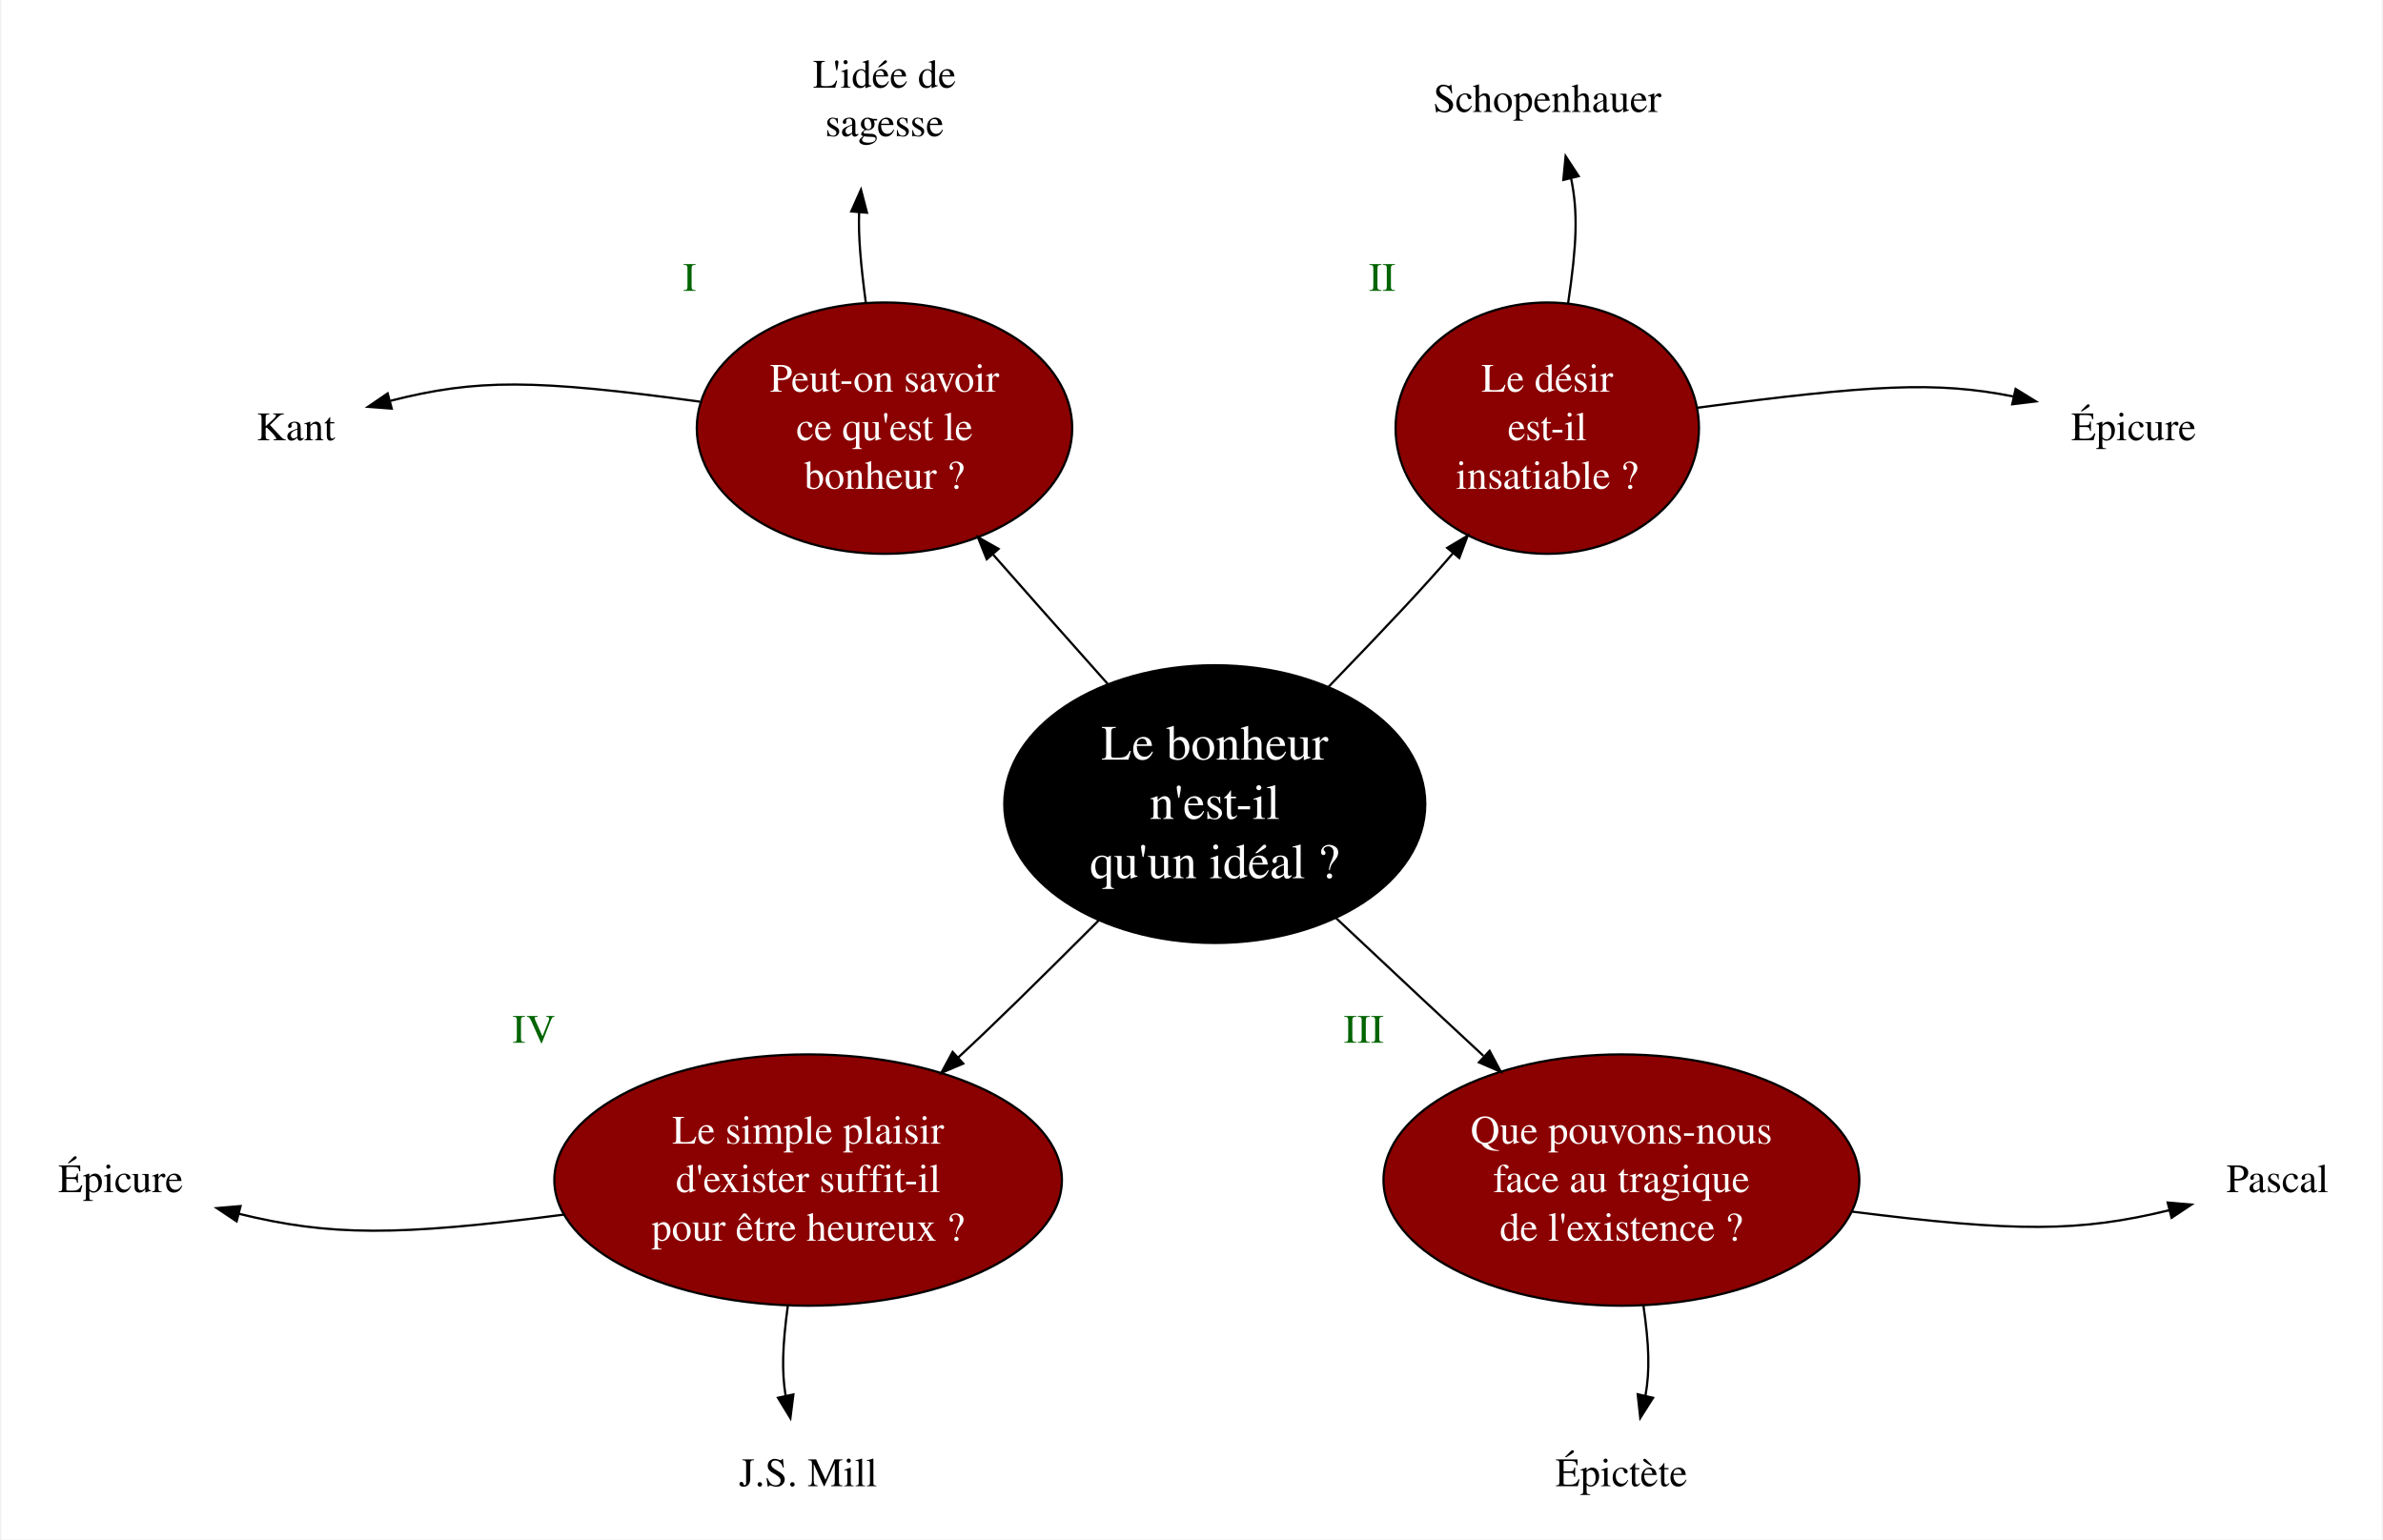
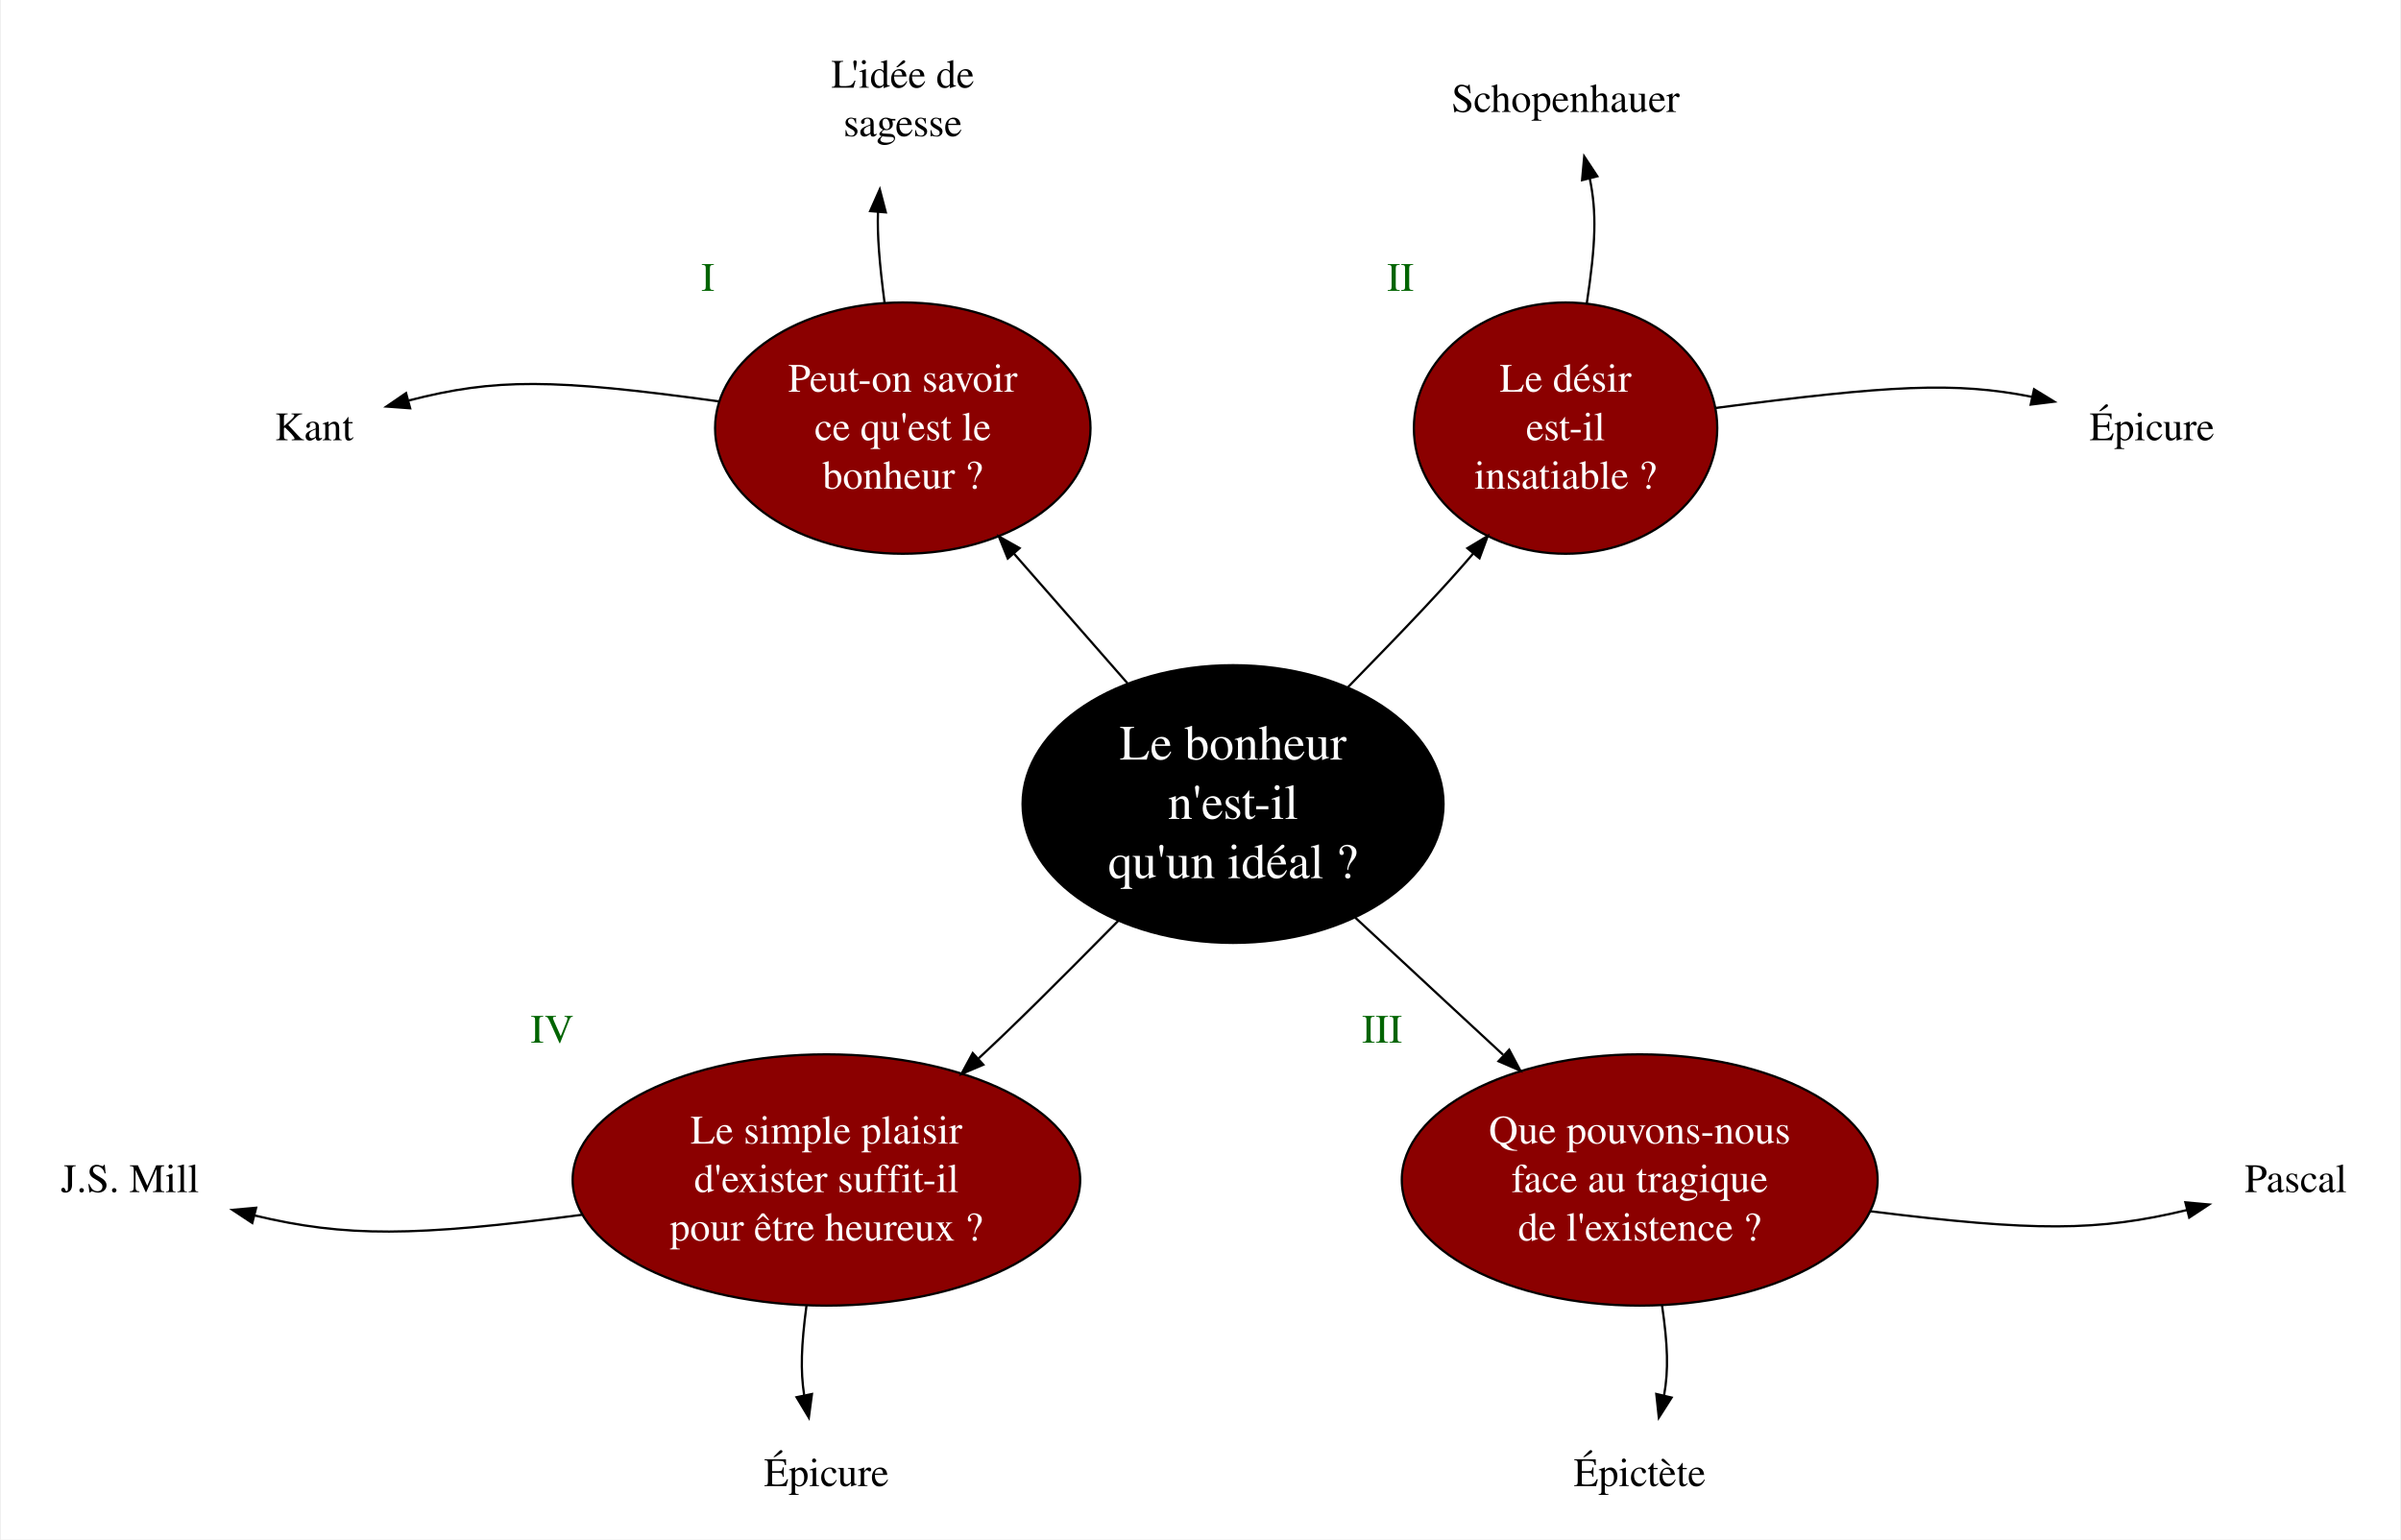
- <svg xmlns="http://www.w3.org/2000/svg" width="1060pt" height="685pt" viewBox="0.00 0.00 1059.53 685.44">
+ <svg xmlns="http://www.w3.org/2000/svg" width="1068pt" height="685pt" viewBox="0.00 0.00 1067.81 685.44">
  <g id="graph0" class="graph" transform="scale(1 1) rotate(0) translate(4 681.4385)">
-     <polygon fill="#ffffff" stroke="transparent" points="-4,4 -4,-681.438 1055.532,-681.438 1055.532,4 -4,4" />
+     <polygon fill="#ffffff" stroke="transparent" points="-4,4 -4,-681.438 1063.808,-681.438 1063.808,4 -4,4" />
    <g id="node1" class="node">
-       <ellipse fill="#000000" stroke="#000000" cx="536.121" cy="-323.446" rx="93.692" ry="61.82" />
-       <text text-anchor="middle" x="536.121" y="-343.246" font-family="Times,serif" font-size="22.00" fill="#ffffff">Le bonheur</text>
-       <text text-anchor="middle" x="536.121" y="-316.846" font-family="Times,serif" font-size="22.00" fill="#ffffff">n'est-il</text>
-       <text text-anchor="middle" x="536.121" y="-290.446" font-family="Times,serif" font-size="22.00" fill="#ffffff">qu'un idéal ?</text>
+       <ellipse fill="#000000" stroke="#000000" cx="544.396" cy="-323.446" rx="93.692" ry="61.82" />
+       <text text-anchor="middle" x="544.396" y="-343.246" font-family="Times,serif" font-size="22.00" fill="#ffffff">Le bonheur</text>
+       <text text-anchor="middle" x="544.396" y="-316.846" font-family="Times,serif" font-size="22.00" fill="#ffffff">n'est-il</text>
+       <text text-anchor="middle" x="544.396" y="-290.446" font-family="Times,serif" font-size="22.00" fill="#ffffff">qu'un idéal ?</text>
    </g>
    <g id="node4" class="node">
-       <ellipse fill="#8b0000" stroke="#000000" cx="717.121" cy="-156.066" rx="105.893" ry="55.941" />
-       <text text-anchor="middle" x="717.121" y="-172.266" font-family="Times,serif" font-size="18.00" fill="#ffffff">Que pouvons-nous</text>
-       <text text-anchor="middle" x="717.121" y="-150.666" font-family="Times,serif" font-size="18.00" fill="#ffffff">face au tragique</text>
-       <text text-anchor="middle" x="717.121" y="-129.066" font-family="Times,serif" font-size="18.00" fill="#ffffff">de l'existence ?</text>
-       <text text-anchor="start" x="593.448" y="-217.186" font-family="Times,serif" font-size="18.00" fill="#006400">III</text>
+       <ellipse fill="#8b0000" stroke="#000000" cx="725.396" cy="-156.066" rx="105.893" ry="55.941" />
+       <text text-anchor="middle" x="725.396" y="-172.266" font-family="Times,serif" font-size="18.00" fill="#ffffff">Que pouvons-nous</text>
+       <text text-anchor="middle" x="725.396" y="-150.666" font-family="Times,serif" font-size="18.00" fill="#ffffff">face au tragique</text>
+       <text text-anchor="middle" x="725.396" y="-129.066" font-family="Times,serif" font-size="18.00" fill="#ffffff">de l'existence ?</text>
+       <text text-anchor="start" x="601.723" y="-217.186" font-family="Times,serif" font-size="18.00" fill="#006400">III</text>
    </g>
    <g id="edge3" class="edge">
-       <path fill="none" stroke="#000000" d="M589.936,-272.842C620.968,-243.683 640.276,-225.611 655.693,-211.382" />
-       <polygon fill="#000000" stroke="#000000" points="658.452,-213.6 663.442,-204.253 653.713,-208.448 658.452,-213.6" />
+       <path fill="none" stroke="#000000" d="M598.761,-272.901C629.85,-244.003 649.18,-226.058 664.557,-211.848" />
+       <polygon fill="#000000" stroke="#000000" points="667.305,-214.074 672.279,-204.719 662.557,-208.931 667.305,-214.074" />
    </g>
    <g id="node5" class="node">
-       <ellipse fill="#8b0000" stroke="#000000" cx="355.121" cy="-156.066" rx="112.957" ry="55.941" />
-       <text text-anchor="middle" x="355.121" y="-172.266" font-family="Times,serif" font-size="18.00" fill="#ffffff">Le simple plaisir</text>
-       <text text-anchor="middle" x="355.121" y="-150.666" font-family="Times,serif" font-size="18.00" fill="#ffffff">d'exister suffit-il</text>
-       <text text-anchor="middle" x="355.121" y="-129.066" font-family="Times,serif" font-size="18.00" fill="#ffffff">pour être heureux ?</text>
-       <text text-anchor="start" x="223.406" y="-217.186" font-family="Times,serif" font-size="18.00" fill="#006400">IV</text>
+       <ellipse fill="#8b0000" stroke="#000000" cx="363.396" cy="-156.066" rx="112.957" ry="55.941" />
+       <text text-anchor="middle" x="363.396" y="-172.266" font-family="Times,serif" font-size="18.00" fill="#ffffff">Le simple plaisir</text>
+       <text text-anchor="middle" x="363.396" y="-150.666" font-family="Times,serif" font-size="18.00" fill="#ffffff">d'exister suffit-il</text>
+       <text text-anchor="middle" x="363.396" y="-129.066" font-family="Times,serif" font-size="18.00" fill="#ffffff">pour être heureux ?</text>
+       <text text-anchor="start" x="231.681" y="-217.186" font-family="Times,serif" font-size="18.00" fill="#006400">IV</text>
    </g>
    <g id="edge4" class="edge">
-       <path fill="none" stroke="#000000" d="M484.561,-271.751C455.73,-242.941 437.164,-224.705 422.039,-210.733" />
-       <polygon fill="#000000" stroke="#000000" points="424.158,-207.929 414.408,-203.782 419.444,-213.104 424.158,-207.929" />
+       <path fill="none" stroke="#000000" d="M493.503,-271.676C464.802,-242.595 446.297,-224.218 431.142,-210.216" />
+       <polygon fill="#000000" stroke="#000000" points="433.24,-207.394 423.486,-203.259 428.533,-212.575 433.24,-207.394" />
    </g>
    <g id="node2" class="node">
-       <ellipse fill="#8b0000" stroke="#000000" cx="389.121" cy="-490.825" rx="83.55" ry="55.941" />
-       <text text-anchor="middle" x="389.121" y="-507.026" font-family="Times,serif" font-size="18.00" fill="#ffffff">Peut-on savoir</text>
-       <text text-anchor="middle" x="389.121" y="-485.425" font-family="Times,serif" font-size="18.00" fill="#ffffff">ce qu'est le</text>
-       <text text-anchor="middle" x="389.121" y="-463.825" font-family="Times,serif" font-size="18.00" fill="#ffffff">bonheur ?</text>
-       <text text-anchor="start" x="299.353" y="-551.946" font-family="Times,serif" font-size="18.00" fill="#006400">I</text>
+       <ellipse fill="#8b0000" stroke="#000000" cx="397.396" cy="-490.825" rx="83.55" ry="55.941" />
+       <text text-anchor="middle" x="397.396" y="-507.026" font-family="Times,serif" font-size="18.00" fill="#ffffff">Peut-on savoir</text>
+       <text text-anchor="middle" x="397.396" y="-485.425" font-family="Times,serif" font-size="18.00" fill="#ffffff">ce qu'est le</text>
+       <text text-anchor="middle" x="397.396" y="-463.825" font-family="Times,serif" font-size="18.00" fill="#ffffff">bonheur ?</text>
+       <text text-anchor="start" x="307.629" y="-551.946" font-family="Times,serif" font-size="18.00" fill="#006400">I</text>
    </g>
    <g id="edge1" class="edge">
-       <path fill="none" stroke="#000000" d="M437.455,-434.543C449.499,-420.802 464.644,-403.725 488.662,-376.736" />
-       <polygon fill="#000000" stroke="#000000" points="434.623,-432.465 430.677,-442.298 439.893,-437.071 434.623,-432.465" />
+       <path fill="none" stroke="#000000" d="M446.937,-434.87C458.98,-421.165 474.012,-403.988 497.695,-376.892" />
+       <polygon fill="#000000" stroke="#000000" points="444.126,-432.766 440.149,-442.586 449.382,-437.39 444.126,-432.766" />
    </g>
    <g id="node3" class="node">
-       <ellipse fill="#8b0000" stroke="#000000" cx="684.121" cy="-490.825" rx="67.515" ry="55.941" />
-       <text text-anchor="middle" x="684.121" y="-507.026" font-family="Times,serif" font-size="18.00" fill="#ffffff">Le désir</text>
-       <text text-anchor="middle" x="684.121" y="-485.425" font-family="Times,serif" font-size="18.00" fill="#ffffff">est-il</text>
-       <text text-anchor="middle" x="684.121" y="-463.825" font-family="Times,serif" font-size="18.00" fill="#ffffff">insatiable ?</text>
-       <text text-anchor="start" x="604.629" y="-551.946" font-family="Times,serif" font-size="18.00" fill="#006400">II</text>
+       <ellipse fill="#8b0000" stroke="#000000" cx="692.396" cy="-490.825" rx="67.515" ry="55.941" />
+       <text text-anchor="middle" x="692.396" y="-507.026" font-family="Times,serif" font-size="18.00" fill="#ffffff">Le désir</text>
+       <text text-anchor="middle" x="692.396" y="-485.425" font-family="Times,serif" font-size="18.00" fill="#ffffff">est-il</text>
+       <text text-anchor="middle" x="692.396" y="-463.825" font-family="Times,serif" font-size="18.00" fill="#ffffff">insatiable ?</text>
+       <text text-anchor="start" x="612.904" y="-551.946" font-family="Times,serif" font-size="18.00" fill="#006400">II</text>
    </g>
    <g id="edge2" class="edge">
-       <path fill="none" stroke="#000000" d="M642.118,-435.103C629.713,-420.61 613.707,-403.561 586.617,-375.496" />
-       <polygon fill="#000000" stroke="#000000" points="639.583,-437.527 648.687,-442.946 644.949,-433.032 639.583,-437.527" />
+       <path fill="none" stroke="#000000" d="M651.221,-434.908C638.834,-420.335 622.783,-403.369 595.445,-375.388" />
+       <polygon fill="#000000" stroke="#000000" points="648.697,-437.348 657.773,-442.813 654.086,-432.88 648.697,-437.348" />
    </g>
    <g id="node9" class="node">
-       <ellipse fill="#ffffff" stroke="#8b0000" stroke-width="0" cx="945.121" cy="-490.825" rx="49.242" ry="25.347" />
-       <text text-anchor="middle" x="945.121" y="-485.425" font-family="Times,serif" font-size="18.00" fill="#000000">Épicure</text>
+       <ellipse fill="#ffffff" stroke="#8b0000" stroke-width="0" cx="953.396" cy="-490.825" rx="49.242" ry="25.347" />
+       <text text-anchor="middle" x="953.396" y="-485.425" font-family="Times,serif" font-size="18.00" fill="#000000">Épicure</text>
    </g>
    <g id="edge10" class="edge">
-       <path fill="none" stroke="#000000" d="M750.83,-499.898C828.447,-510.13 857.216,-511.798 891.682,-504.901" />
-       <polygon fill="#000000" stroke="#000000" points="892.58,-508.288 901.599,-502.729 891.082,-501.45 892.58,-508.288" />
+       <path fill="none" stroke="#000000" d="M759.158,-499.797C836.834,-509.916 865.614,-511.565 900.039,-504.745" />
+       <polygon fill="#000000" stroke="#000000" points="900.913,-508.137 909.943,-502.597 899.429,-501.296 900.913,-508.137" />
    </g>
    <g id="node10" class="node">
-       <ellipse fill="#ffffff" stroke="#8b0000" stroke-width="0" cx="1009.121" cy="-156.066" rx="42.324" ry="25.347" />
-       <text text-anchor="middle" x="1009.121" y="-150.666" font-family="Times,serif" font-size="18.00" fill="#000000">Pascal</text>
+       <ellipse fill="#ffffff" stroke="#8b0000" stroke-width="0" cx="1017.396" cy="-156.066" rx="42.324" ry="25.347" />
+       <text text-anchor="middle" x="1017.396" y="-150.666" font-family="Times,serif" font-size="18.00" fill="#000000">Pascal</text>
    </g>
    <g id="edge11" class="edge">
-       <path fill="none" stroke="#000000" d="M819.52,-142.041C893.304,-132.745 921.044,-132.939 960.963,-142.624" />
-       <polygon fill="#000000" stroke="#000000" points="960.274,-146.06 970.828,-145.136 962.001,-139.277 960.274,-146.06" />
+       <path fill="none" stroke="#000000" d="M827.866,-142.173C901.518,-132.987 929.301,-133.156 969.015,-142.681" />
+       <polygon fill="#000000" stroke="#000000" points="968.275,-146.103 978.827,-145.152 969.984,-139.315 968.275,-146.103" />
    </g>
    <g id="node11" class="node">
-       <ellipse fill="#ffffff" stroke="#8b0000" stroke-width="0" cx="717.121" cy="-25.173" rx="56.39" ry="25.347" />
-       <text text-anchor="middle" x="717.121" y="-19.773" font-family="Times,serif" font-size="18.00" fill="#000000">Épictète</text>
+       <ellipse fill="#ffffff" stroke="#8b0000" stroke-width="0" cx="725.396" cy="-25.173" rx="56.39" ry="25.347" />
+       <text text-anchor="middle" x="725.396" y="-19.773" font-family="Times,serif" font-size="18.00" fill="#000000">Épictète</text>
    </g>
    <g id="edge12" class="edge">
-       <path fill="none" stroke="#000000" d="M726.898,-100.332C729.494,-82.315 729.807,-71.275 727.836,-60.147" />
-       <polygon fill="#000000" stroke="#000000" points="731.189,-59.115 725.515,-50.167 724.371,-60.7 731.189,-59.115" />
+       <path fill="none" stroke="#000000" d="M735.304,-100.434C737.935,-82.444 738.252,-71.407 736.254,-60.259" />
+       <polygon fill="#000000" stroke="#000000" points="739.598,-59.189 733.903,-50.255 732.784,-60.791 739.598,-59.189" />
    </g>
    <g id="node13" class="node">
-       <ellipse fill="#ffffff" stroke="#8b0000" stroke-width="0" cx="355.121" cy="-25.173" rx="53.292" ry="25.347" />
-       <text text-anchor="middle" x="355.121" y="-19.773" font-family="Times,serif" font-size="18.00" fill="#000000">J.S. Mill</text>
+       <ellipse fill="#ffffff" stroke="#8b0000" stroke-width="0" cx="363.396" cy="-25.173" rx="49.242" ry="25.347" />
+       <text text-anchor="middle" x="363.396" y="-19.773" font-family="Times,serif" font-size="18.00" fill="#000000">Épicure</text>
    </g>
    <g id="edge14" class="edge">
-       <path fill="none" stroke="#000000" d="M346.124,-100.384C343.671,-82.087 343.337,-70.958 345.12,-59.935" />
-       <polygon fill="#000000" stroke="#000000" points="348.555,-60.61 347.233,-50.098 341.711,-59.14 348.555,-60.61" />
+       <path fill="none" stroke="#000000" d="M354.549,-100.282C352.175,-82.247 351.819,-71.178 353.481,-60.343" />
+       <polygon fill="#000000" stroke="#000000" points="356.967,-60.769 355.574,-50.266 350.113,-59.345 356.967,-60.769" />
    </g>
    <g id="node6" class="node">
-       <ellipse fill="#ffffff" stroke="#8b0000" stroke-width="0" cx="127.121" cy="-490.825" rx="34.778" ry="25.347" />
-       <text text-anchor="middle" x="127.121" y="-485.425" font-family="Times,serif" font-size="18.00" fill="#000000">Kant</text>
+       <ellipse fill="#ffffff" stroke="#8b0000" stroke-width="0" cx="135.396" cy="-490.825" rx="34.778" ry="25.347" />
+       <text text-anchor="middle" x="135.396" y="-485.425" font-family="Times,serif" font-size="18.00" fill="#000000">Kant</text>
    </g>
    <g id="edge7" class="edge">
-       <path fill="none" stroke="#000000" d="M169.296,-503.017C207.683,-512.783 232.934,-512.65 306.98,-502.62" />
-       <polygon fill="#000000" stroke="#000000" points="169.781,-499.524 159.216,-500.321 167.972,-506.286 169.781,-499.524" />
+       <path fill="none" stroke="#000000" d="M177.654,-503.161C216.107,-513.042 241.357,-512.908 315.335,-502.76" />
+       <polygon fill="#000000" stroke="#000000" points="178.122,-499.662 167.556,-500.433 176.297,-506.42 178.122,-499.662" />
    </g>
    <g id="node7" class="node">
-       <ellipse fill="#ffffff" stroke="#8b0000" stroke-width="0" cx="389.121" cy="-636.992" rx="59.372" ry="40.393" />
-       <text text-anchor="middle" x="389.121" y="-642.392" font-family="Times,serif" font-size="18.00" fill="#000000">L'idée de</text>
-       <text text-anchor="middle" x="389.121" y="-620.792" font-family="Times,serif" font-size="18.00" fill="#000000">sagesse</text>
+       <ellipse fill="#ffffff" stroke="#8b0000" stroke-width="0" cx="397.396" cy="-636.992" rx="59.372" ry="40.393" />
+       <text text-anchor="middle" x="397.396" y="-642.392" font-family="Times,serif" font-size="18.00" fill="#000000">L'idée de</text>
+       <text text-anchor="middle" x="397.396" y="-620.792" font-family="Times,serif" font-size="18.00" fill="#000000">sagesse</text>
    </g>
    <g id="edge8" class="edge">
-       <path fill="none" stroke="#000000" d="M377.821,-586.982C377.452,-576.545 378.451,-564.389 380.817,-546.555" />
-       <polygon fill="#000000" stroke="#000000" points="374.337,-587.314 378.646,-596.993 381.313,-586.739 374.337,-587.314" />
+       <path fill="none" stroke="#000000" d="M386.35,-587.133C385.989,-576.701 386.965,-564.532 389.278,-546.666" />
+       <polygon fill="#000000" stroke="#000000" points="382.864,-587.447 387.156,-597.133 389.841,-586.884 382.864,-587.447" />
    </g>
    <g id="node8" class="node">
-       <ellipse fill="#ffffff" stroke="#8b0000" stroke-width="0" cx="684.121" cy="-636.992" rx="81.991" ry="25.347" />
-       <text text-anchor="middle" x="684.121" y="-631.592" font-family="Times,serif" font-size="18.00" fill="#000000">Schopenhauer</text>
+       <ellipse fill="#ffffff" stroke="#8b0000" stroke-width="0" cx="692.396" cy="-636.992" rx="81.991" ry="25.347" />
+       <text text-anchor="middle" x="692.396" y="-631.592" font-family="Times,serif" font-size="18.00" fill="#000000">Schopenhauer</text>
    </g>
    <g id="edge9" class="edge">
-       <path fill="none" stroke="#000000" d="M694.774,-601.776C697.794,-586.83 697.321,-572.898 693.355,-546.141" />
-       <polygon fill="#000000" stroke="#000000" points="691.276,-601.343 692.286,-611.89 698.073,-603.015 691.276,-601.343" />
+       <path fill="none" stroke="#000000" d="M703.144,-602.074C706.314,-586.925 705.863,-572.99 701.789,-546.028" />
+       <polygon fill="#000000" stroke="#000000" points="699.745,-601.238 700.702,-611.79 706.534,-602.944 699.745,-601.238" />
    </g>
    <g id="node12" class="node">
-       <ellipse fill="#ffffff" stroke="#8b0000" stroke-width="0" cx="49.121" cy="-156.066" rx="49.242" ry="25.347" />
-       <text text-anchor="middle" x="49.121" y="-150.666" font-family="Times,serif" font-size="18.00" fill="#000000">Épicure</text>
+       <ellipse fill="#ffffff" stroke="#8b0000" stroke-width="0" cx="53.396" cy="-156.066" rx="53.292" ry="25.347" />
+       <text text-anchor="middle" x="53.396" y="-150.666" font-family="Times,serif" font-size="18.00" fill="#000000">J.S. Mill</text>
    </g>
    <g id="edge13" class="edge">
-       <path fill="none" stroke="#000000" d="M101.698,-141.066C142.469,-131.107 171.702,-130.988 246.658,-140.71" />
-       <polygon fill="#000000" stroke="#000000" points="100.749,-137.696 91.933,-143.572 102.49,-144.476 100.749,-137.696" />
+       <path fill="none" stroke="#000000" d="M108.967,-140.245C149.379,-130.595 179.402,-130.715 254.899,-140.606" />
+       <polygon fill="#000000" stroke="#000000" points="107.859,-136.915 99.019,-142.755 109.571,-143.702 107.859,-136.915" />
    </g>
  </g>
</svg>
